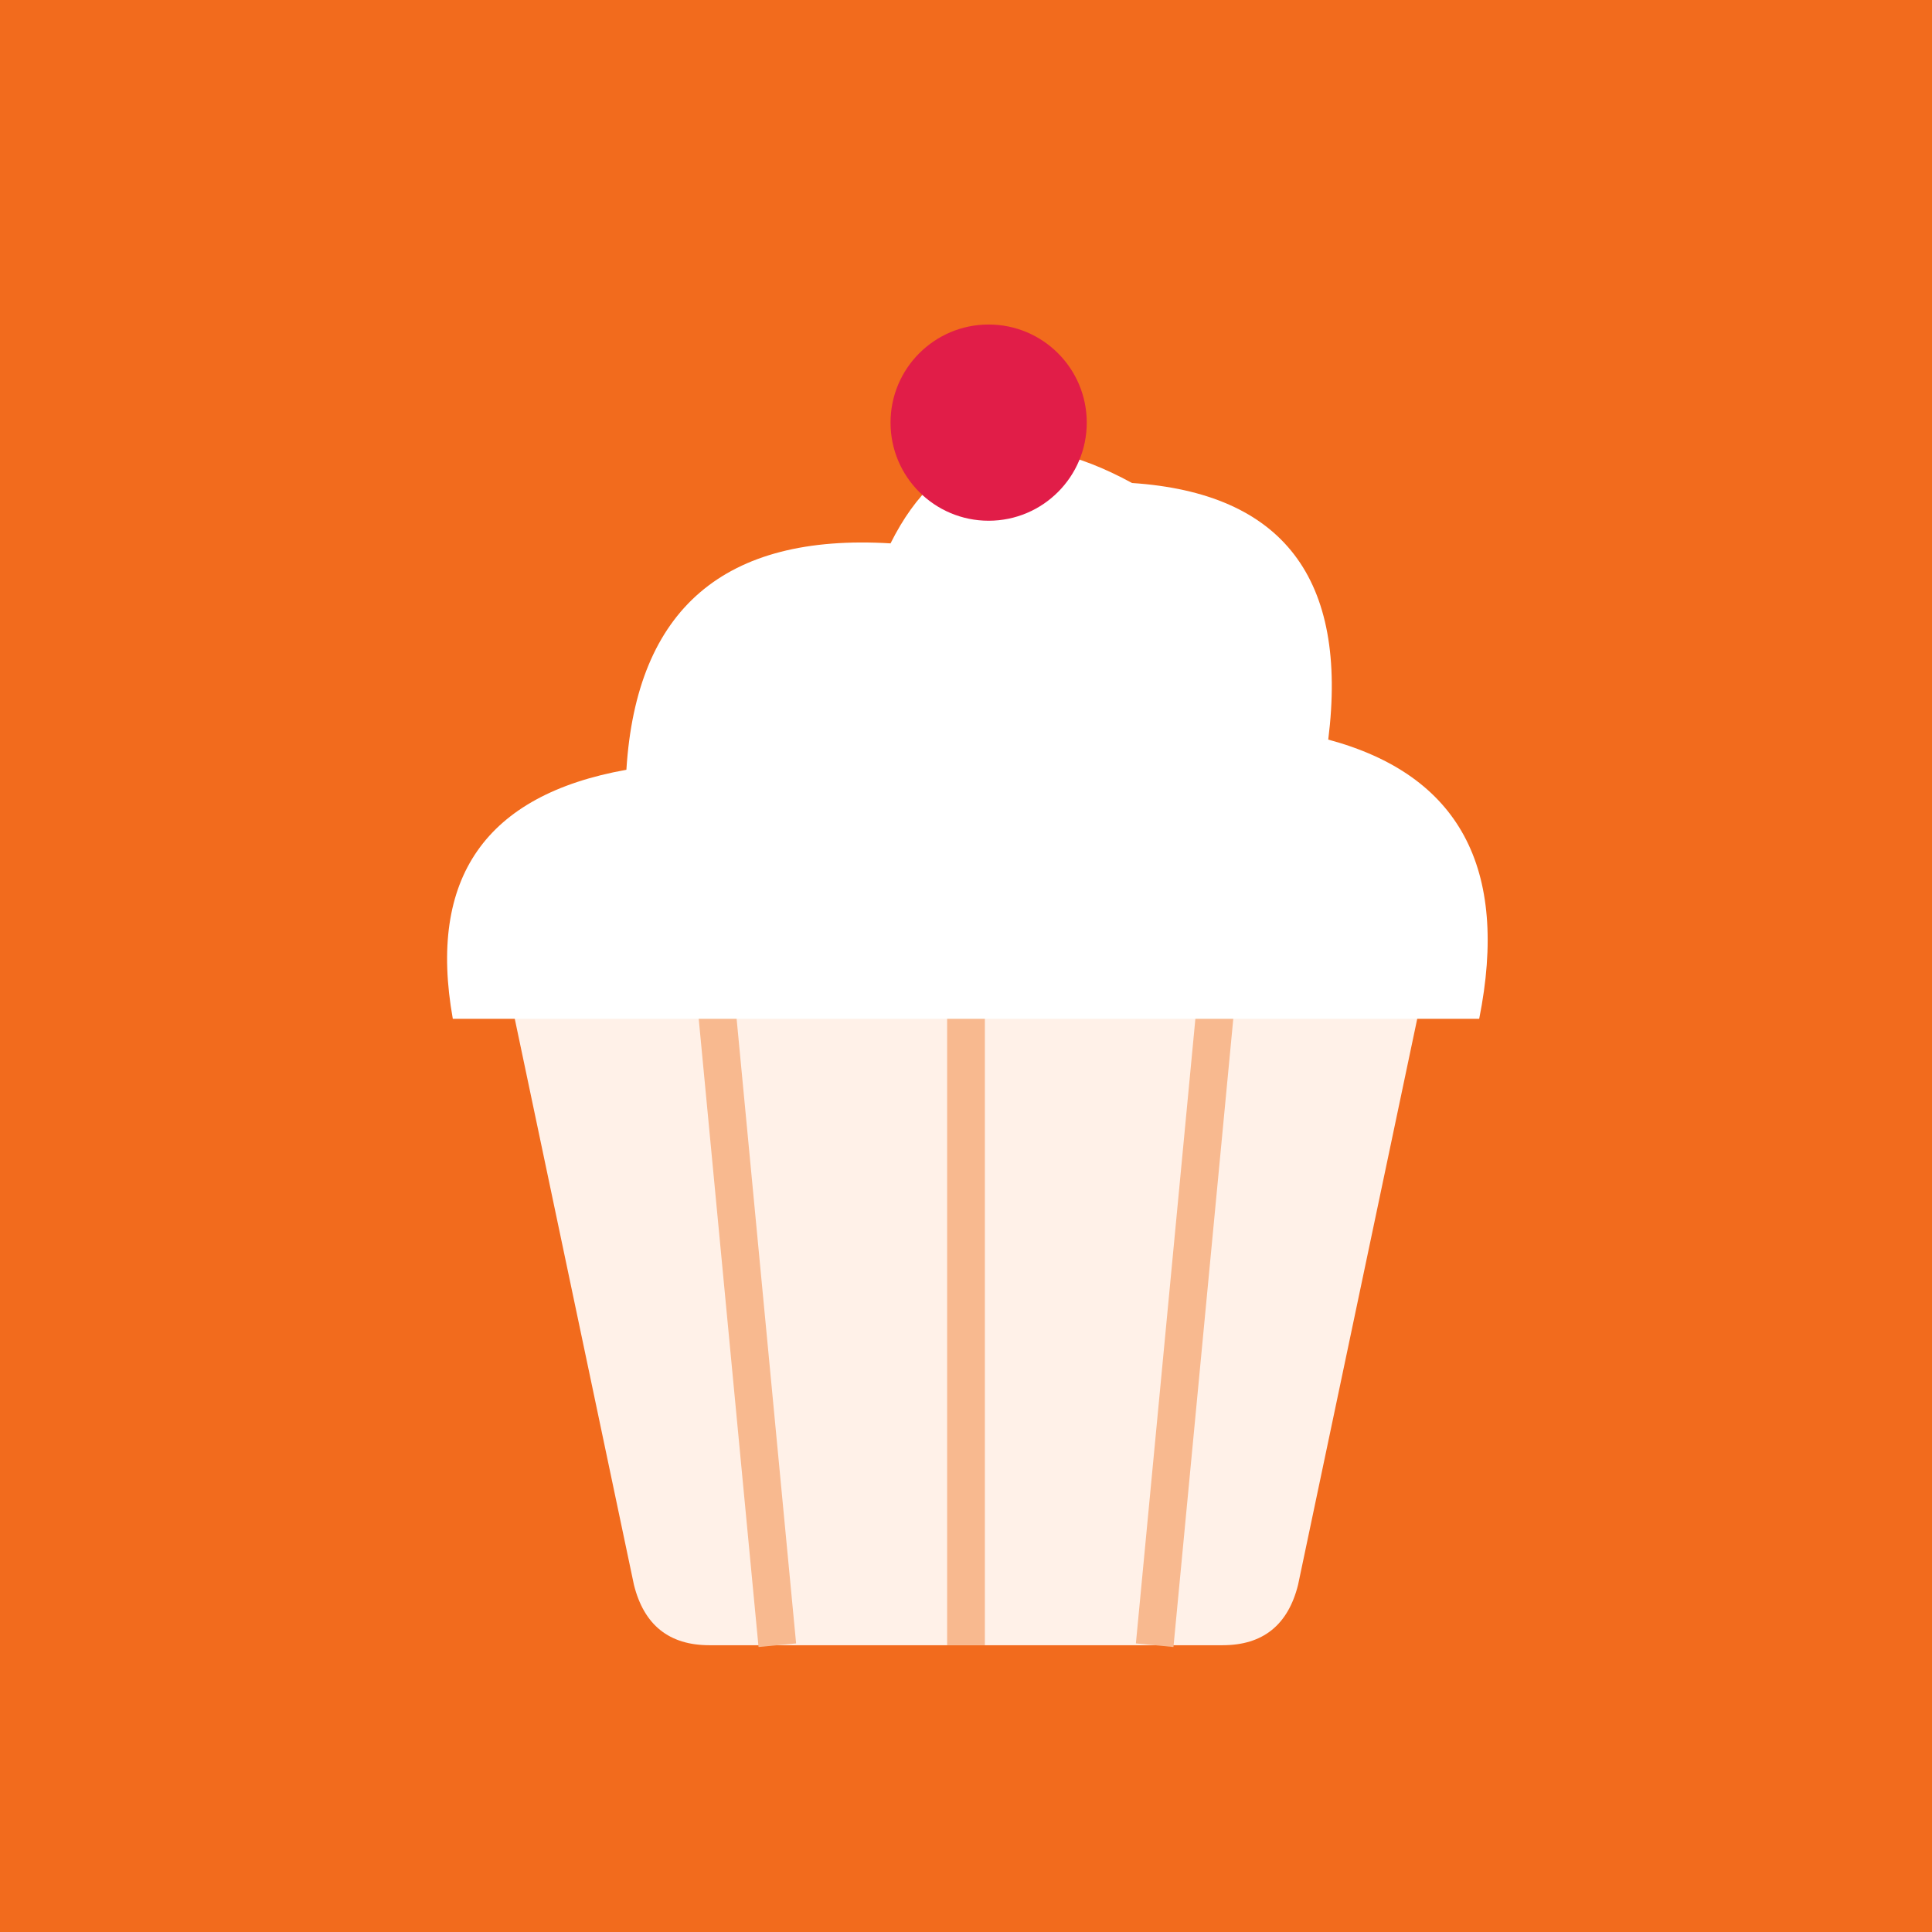
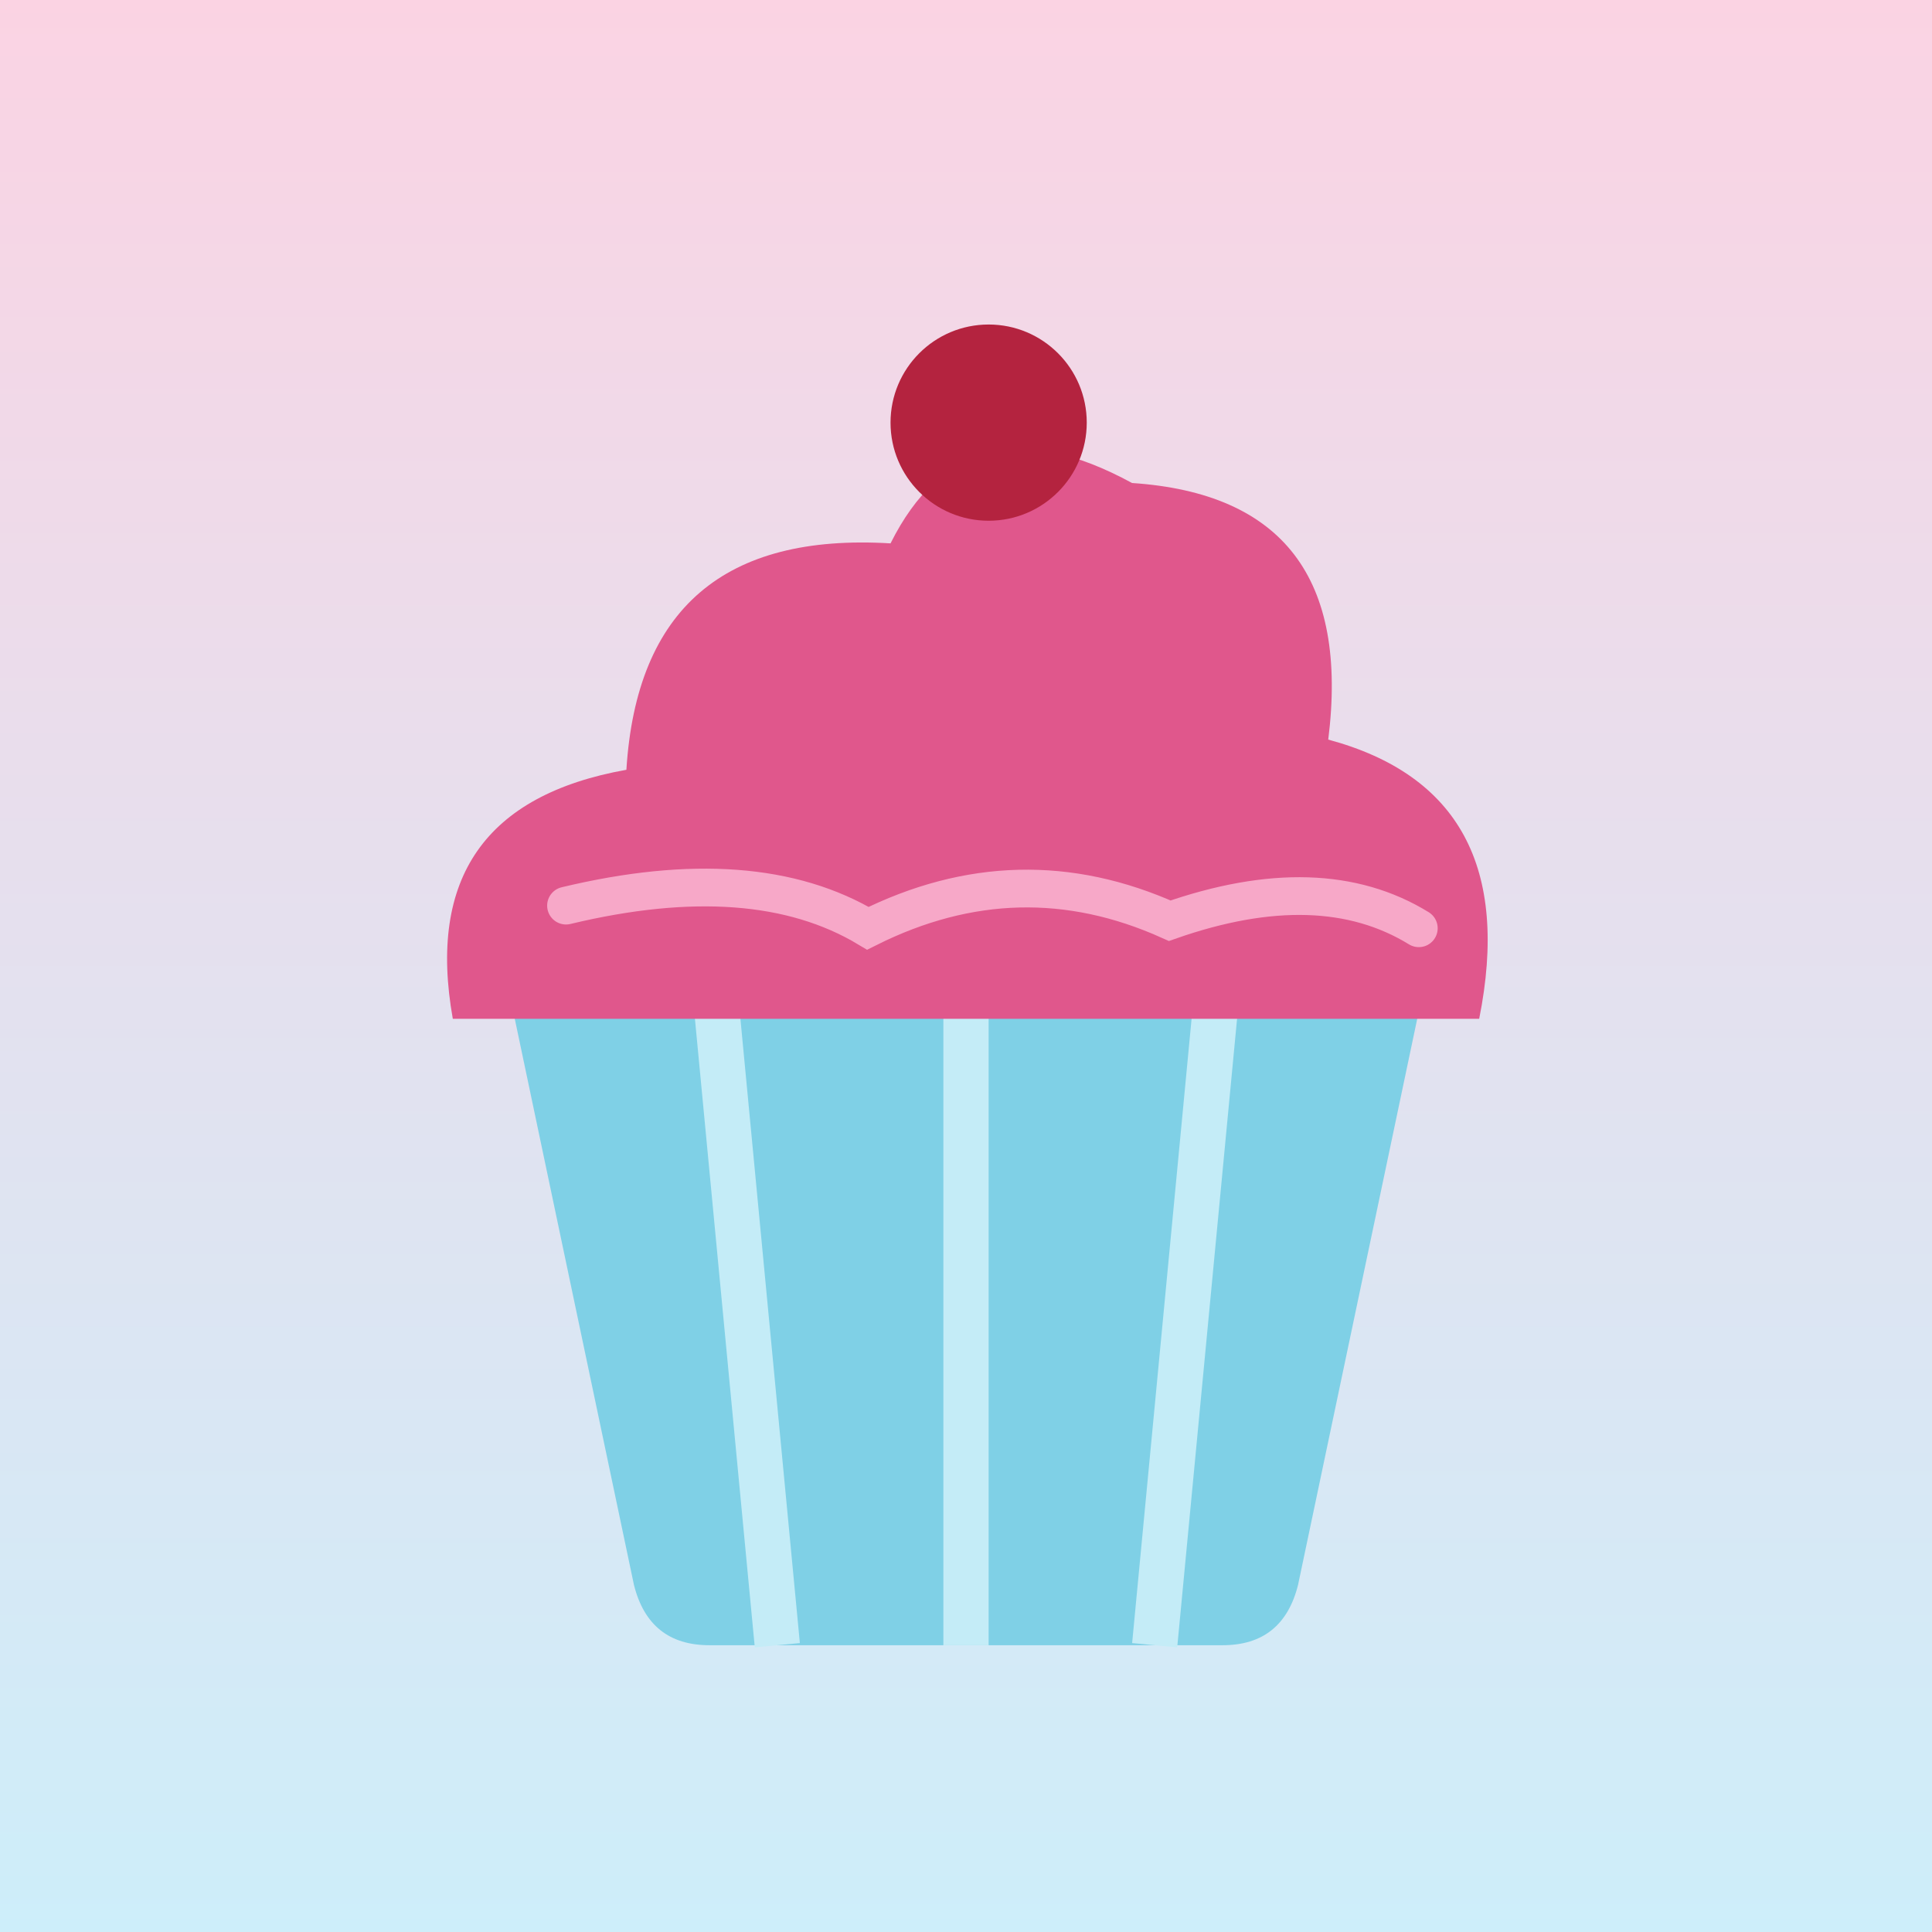
<svg xmlns="http://www.w3.org/2000/svg" viewBox="0 0 512 512">
-   <rect width="512" height="512" fill="#f26b1d" />
-   <path d="M136 268 L376 268 L344 420 Q340 436 324 436 L188 436 Q172 436 168 420 Z" fill="#fff1e8" />
-   <path d="M190 268 L206 436 M256 268 L256 436 M322 268 L306 436" stroke="#f8b98f" stroke-width="10" />
-   <path d="M120 270 Q110 214 166 204 Q170 140 236 144 Q256 104 300 128 Q360 132 352 196 Q404 210 392 270 Z" fill="#ffffff" />
-   <circle cx="262" cy="112" r="26" fill="#e11d48" />
+   <defs>
+     <linearGradient id="f" x1="0" y1="0" x2="0" y2="1">
+       <stop offset="0" stop-color="#fbd3e3" />
+       <stop offset="1" stop-color="#cdeefa" />
+     </linearGradient>
+   </defs>
+   <rect width="512" height="512" fill="url(#f)" />
+   <path d="M136 268 L376 268 L344 420 Q340 436 324 436 L188 436 Q172 436 168 420 Z" fill="#7fd0e6" />
+   <path d="M190 268 L206 436 M256 268 L256 436 M322 268 L306 436" stroke="#c4ecf7" stroke-width="12" />
+   <path d="M120 270 Q110 214 166 204 Q170 140 236 144 Q256 104 300 128 Q360 132 352 196 Q404 210 392 270 Z" fill="#e0578c" />
+   <path d="M150 240 Q200 228 230 246 Q270 226 310 244 Q350 230 376 246" stroke="#f7a8c8" stroke-width="10" fill="none" stroke-linecap="round" />
+   <circle cx="262" cy="112" r="26" fill="#b4233f" />
</svg>
